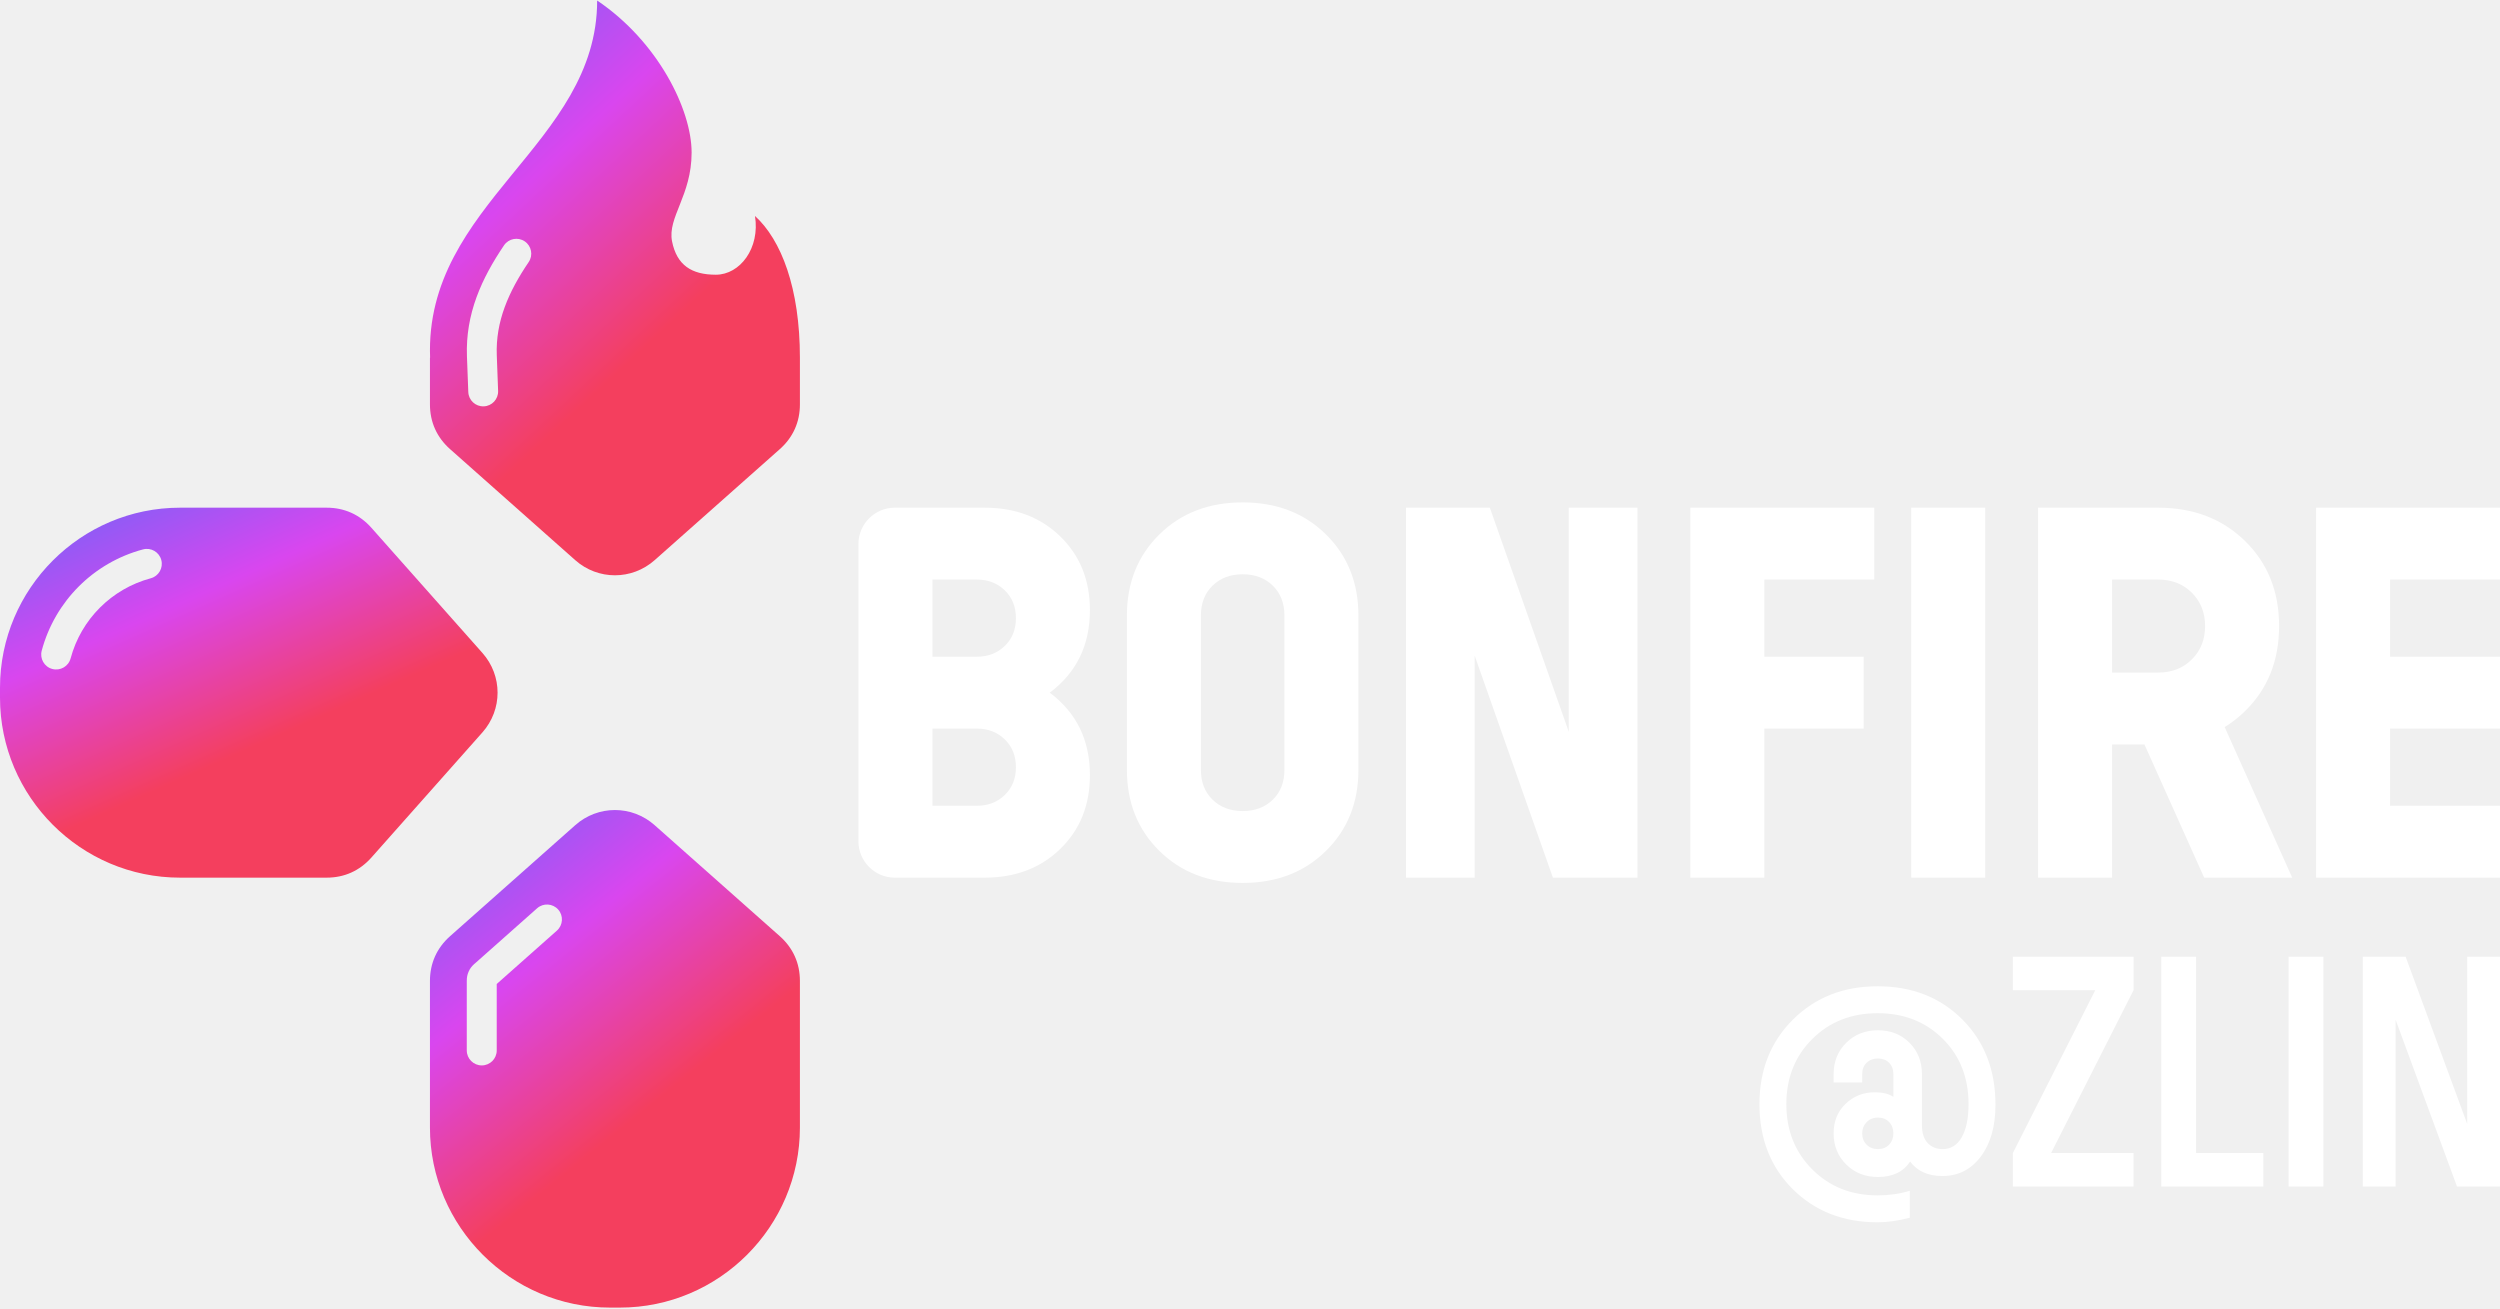
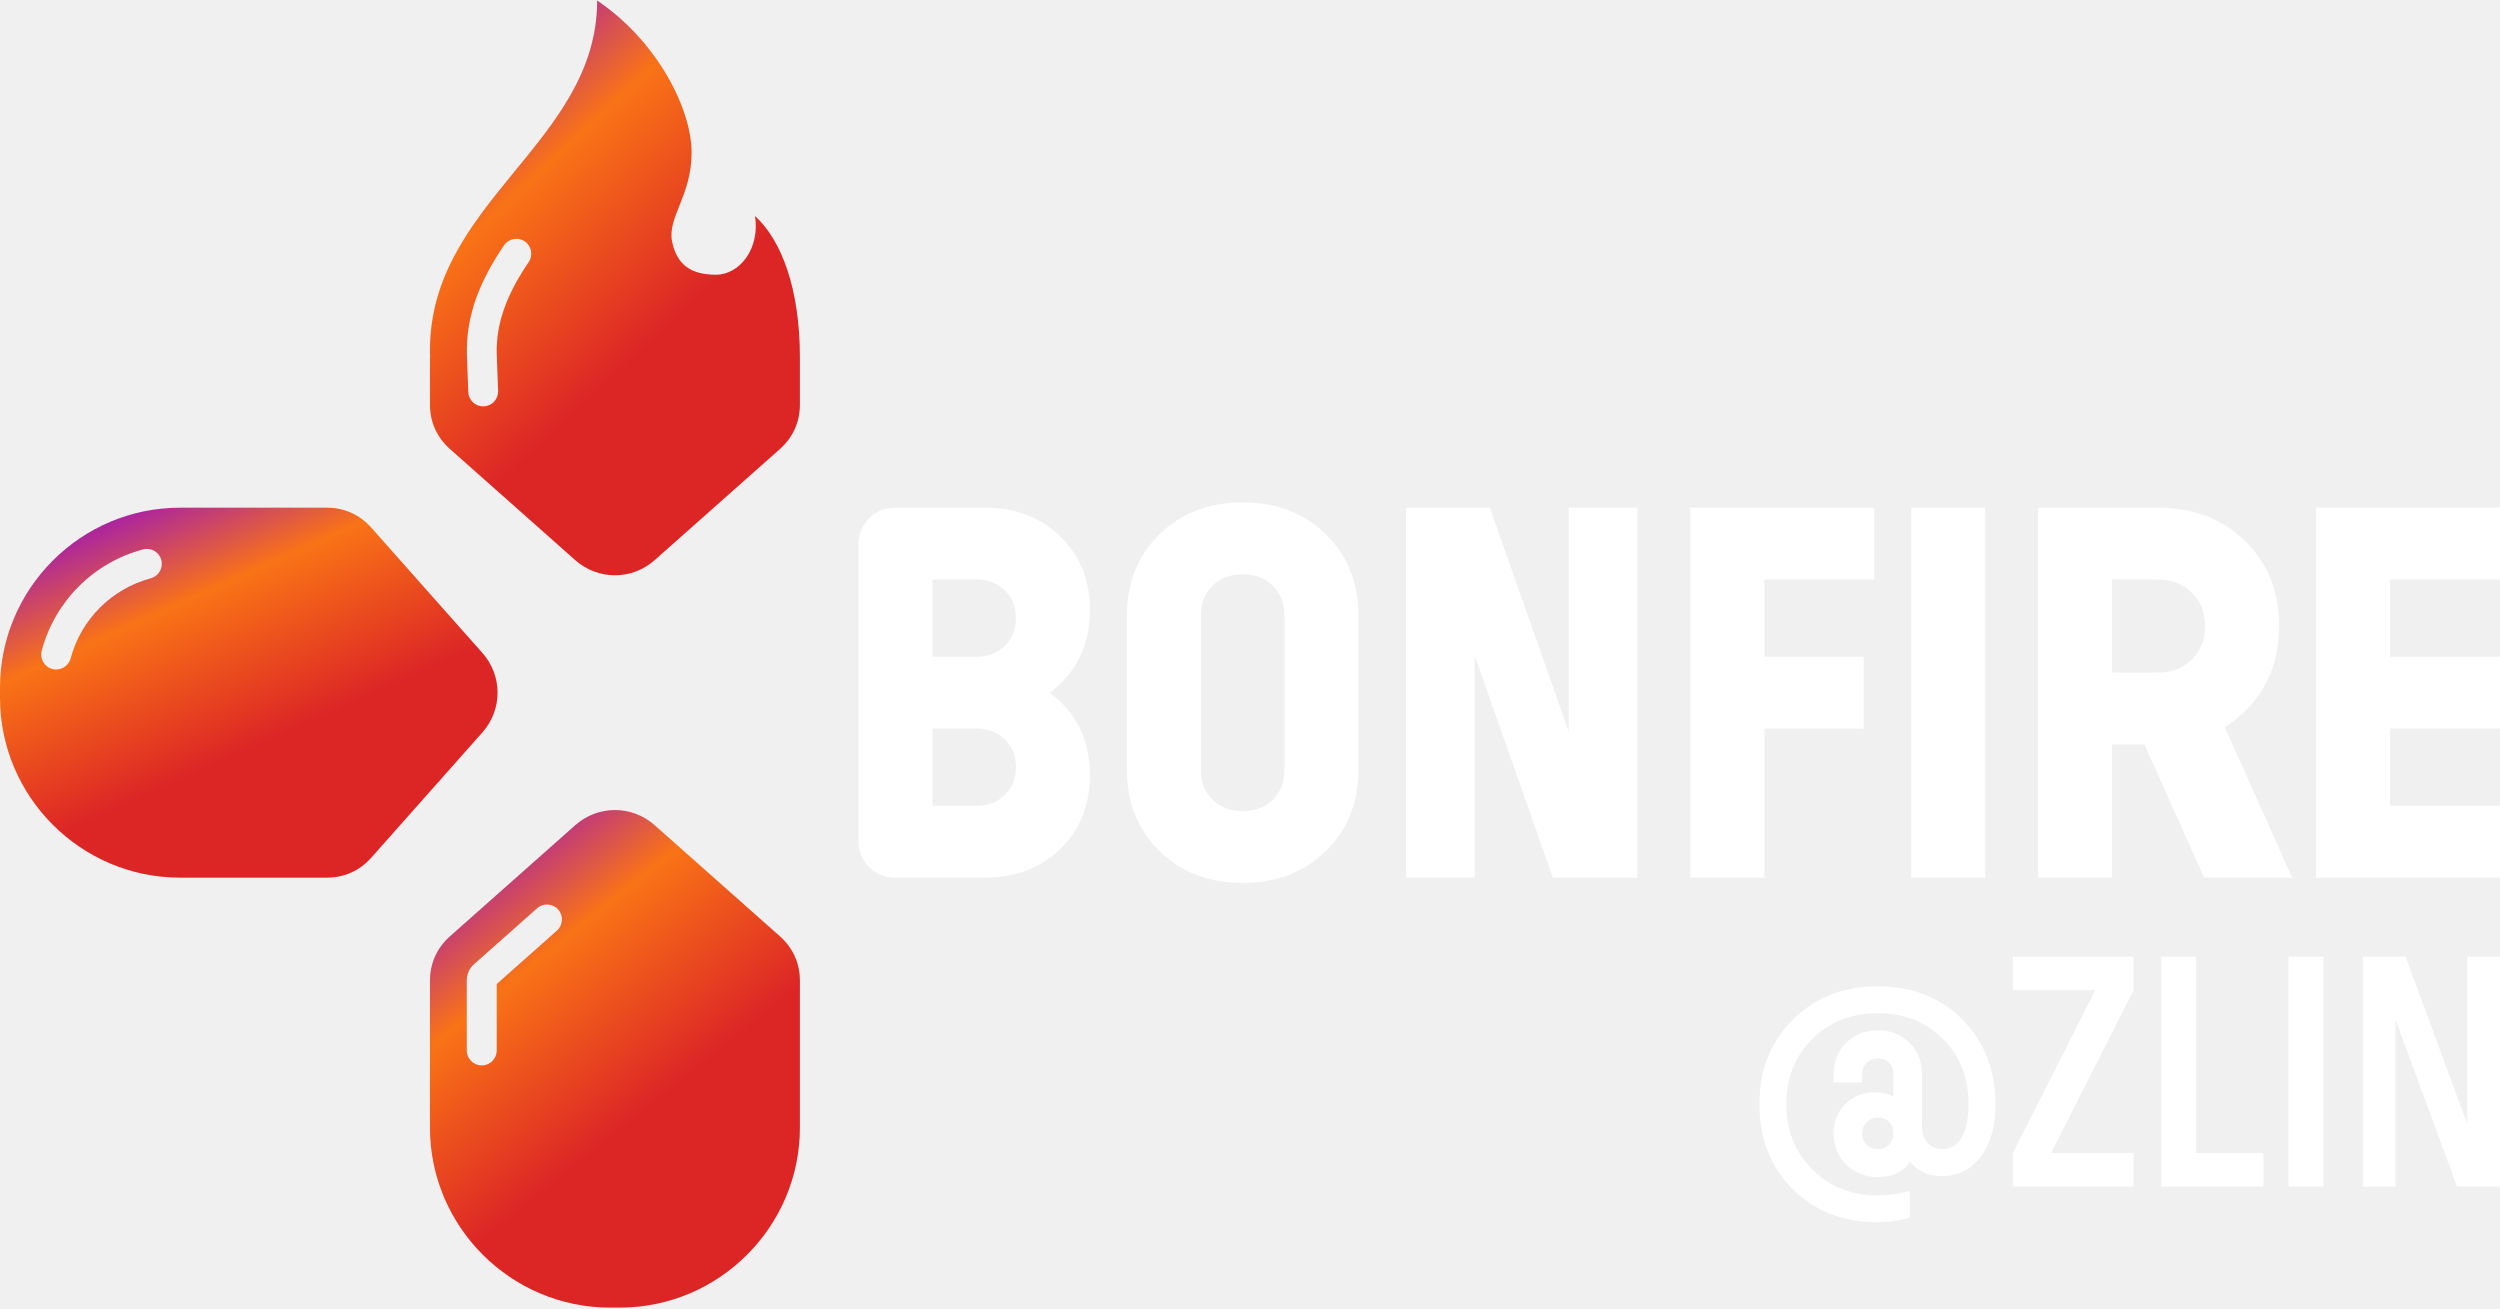
<svg xmlns="http://www.w3.org/2000/svg" xml:space="preserve" id="svg1744" width="1355" height="709" fill-rule="evenodd" clip-rule="evenodd" image-rendering="optimizeQuality" shape-rendering="geometricPrecision" text-rendering="geometricPrecision" version="1.1" viewBox="0 0 1354.87 708.37">
  <defs id="defs1717">
    <linearGradient id="brandGradient" x1="0" y1="0" x2="0.6" y2="1">
-       <stop offset="0%" stop-color="#8b5cf6" />
-       <stop offset="10%" stop-color="#8b5cf6" />
-       <stop offset="35%" stop-color="#d946ef" />
-       <stop offset="70%" stop-color="#f43f5e" />
-       <stop offset="100%" stop-color="#f43f5e" />
+       <stop offset="0%" stop-color="#a21caf" />
+       <stop offset="10%" stop-color="#a21caf" />
+       <stop offset="35%" stop-color="#f97316" />
+       <stop offset="70%" stop-color="#dc2626" />
+       <stop offset="100%" stop-color="#dc2626" />
    </linearGradient>
    <style id="style1715" type="text/css">
    .fil0{fill:#fff}
    .fil1{fill:url(#brandGradient)}
  </style>
  </defs>
  <g id="Vrstva_x0020_1">
    <g id="_1378763919632">
      <path id="path1720" d="M177.02 274.86c9.62 0 17.89 3.72 24.28 10.91l60.14 67.8c10.96 12.36 10.96 30.72 0 43.08l-60.14 67.79c-6.39 7.19-14.66 10.92-24.28 10.92H97.57C43.83 475.36 0 431.53 0 377.79v-5.36c0-53.74 43.83-97.57 97.57-97.57h79.45zm-99.53 22.61c4.33-1.16 8.77 1.41 9.92 5.73 1.16 4.33-1.41 8.77-5.73 9.92-10.58 2.84-20.02 8.4-27.52 15.9s-13.06 16.94-15.89 27.51c-1.16 4.33-5.6 6.89-9.92 5.74-4.33-1.15-6.89-5.6-5.74-9.92 3.59-13.41 10.62-25.34 20.08-34.8 9.46-9.46 21.4-16.49 34.8-20.08z" class="fil1" />
      <path id="path1722" d="M233.01 531.36c0-9.63 3.73-17.9 10.92-24.29l67.8-60.13c12.35-10.97 30.72-10.97 43.07 0l67.8 60.13c7.19 6.39 10.91 14.66 10.91 24.29v79.44c0 53.74-43.83 97.57-97.57 97.57h-5.35c-53.75 0-97.58-43.83-97.58-97.57v-79.44zm58.09-39.41c3.34-2.96 8.45-2.64 11.41.7 2.96 3.34 2.64 8.45-.7 11.41l-32.61 28.93v36.02c0 4.48-3.63 8.11-8.11 8.11-4.48 0-8.12-3.63-8.12-8.11v-37.65c0-1.9.26-3.43 1.03-5.14.76-1.71 1.74-2.93 3.17-4.2h.03l33.9-30.07z" class="fil1" />
      <path id="path1724" d="M433.51 218.86c0 9.62-3.72 17.9-10.91 24.28l-67.8 60.14c-12.36 10.96-30.72 10.96-43.07 0l-67.8-60.14c-7.19-6.38-10.92-14.66-10.92-24.28v-25.27h.08C229.95 109.81 323.63 78.17 323.63 0c32.99 22.25 51.19 59.14 51.19 82.42 0 23.27-13.17 35.14-10.61 48.07 2.56 12.93 10.6 18.11 23.73 18.11 13.12 0 24.03-14.37 21.22-31.84 14.24 12.94 24.35 39.13 24.35 76.83v25.27zm-160.36-86.18c2.5-3.69 7.53-4.66 11.22-2.16 3.69 2.51 4.66 7.53 2.15 11.22-5.39 7.96-9.94 16.04-13.02 24.49-3 8.2-4.62 16.79-4.27 26.02l.72 19.33c.16 4.46-3.33 8.21-7.8 8.36-4.46.16-8.2-3.33-8.36-7.79l-.73-19.33c-.42-11.48 1.55-22.07 5.22-32.1 3.58-9.79 8.76-19.02 14.87-28.04z" class="fil1" />
      <path id="polygon1726" d="M1255.2 475.36v-200.5h99.67v38.95h-59.57v41.82h59.57v38.95h-59.57v41.82h59.57v38.96z" class="fil0" />
      <path id="path1728" d="M1144.64 364.22h24.92c7.44 0 13.55-2.38 18.33-7.16 4.77-4.77 7.16-10.79 7.16-18.04 0-7.26-2.39-13.27-7.16-18.05-4.78-4.77-10.89-7.16-18.33-7.16h-24.92v50.41zm-40.1 111.14v-200.5h65.02c19.09 0 34.8 6.01 47.11 18.04 12.32 12.03 18.48 27.4 18.48 46.12 0 18.71-6.16 34.08-18.48 46.11-3.41 3.34-7.08 6.21-11.01 8.62l36.6 81.61h-47.71l-32.37-72.18h-17.54v72.18h-40.1z" class="fil0" />
      <path id="polygon1730" d="M1035.79 475.36v-200.5h40.1v200.5z" class="fil0" />
      <path id="polygon1732" d="M916.07 475.36v-200.5h99.68v38.95h-59.58v41.82h53.85v38.95h-53.85v80.78z" class="fil0" />
      <path id="polygon1734" d="M761.97 475.36v-200.5h45.45l42.77 121.44V274.86h37.23v200.5H841.6l-42.4-120.3v120.3z" class="fil0" />
      <path id="path1736" d="M657.14 433.11c4.2 4.1 9.64 6.16 16.32 6.16 6.69 0 12.13-2.06 16.33-6.16 4.2-4.11 6.3-9.5 6.3-16.18v-83.64c0-6.68-2.1-12.08-6.3-16.18-4.2-4.11-9.64-6.16-16.33-6.16-6.68 0-12.12 2.05-16.32 6.16-4.21 4.1-6.31 9.5-6.31 16.18v83.64c0 6.68 2.1 12.07 6.31 16.18zm61.43 27.78c-11.74 11.56-26.78 17.33-45.11 17.33s-33.37-5.77-45.11-17.33c-11.74-11.55-17.62-26.21-17.62-43.96v-83.64c0-17.76 5.88-32.41 17.62-43.97 11.74-11.55 26.78-17.33 45.11-17.33s33.37 5.78 45.11 17.33c11.75 11.56 17.62 26.21 17.62 43.97v83.64c0 17.75-5.87 32.41-17.62 43.96z" class="fil0" />
      <path id="path1738" d="M505.33 355.63h24.06c6.11 0 11.17-1.96 15.18-5.87 4.01-3.92 6.01-8.93 6.01-15.04 0-6.11-2-11.12-6.01-15.04-4.01-3.91-9.07-5.87-15.18-5.87h-24.06v41.82zm0 80.77h24.06c6.11 0 11.17-1.95 15.18-5.87 4.01-3.91 6.01-8.93 6.01-15.04 0-6.11-2-11.12-6.01-15.03-4.01-3.92-9.07-5.88-15.18-5.88h-24.06v41.82zm-40.1 19.27V294.54c0-10.84 8.84-19.68 19.68-19.68h48.77c16.62 0 30.27 5.2 40.96 15.61 10.7 10.41 16.04 23.72 16.04 39.96 0 18.9-7.25 33.79-21.76 44.68 14.51 10.88 21.76 25.78 21.76 44.68 0 16.23-5.34 29.55-16.04 39.96-10.69 10.4-24.34 15.61-40.96 15.61h-48.77c-10.84 0-19.68-8.85-19.68-19.69z" class="fil0" />
      <path id="path1740" fill="#fff" fill-rule="nonzero" d="M1017.75 637.59c-6.88 0-12.6-2.25-17.17-6.76-4.57-4.51-6.85-10.14-6.85-16.9 0-6.52 2.17-11.86 6.5-16.01 4.33-4.15 9.57-6.23 15.74-6.23 4.39 0 7.77.83 10.14 2.49v-12.27c0-2.61-.77-4.69-2.31-6.23s-3.56-2.31-6.05-2.31c-2.49 0-4.54.77-6.14 2.31-1.6 1.54-2.4 3.62-2.4 6.23v4.44h-15.48v-4.44c0-6.88 2.28-12.57 6.85-17.08 4.57-4.51 10.29-6.76 17.17-6.76 6.88 0 12.57 2.25 17.08 6.76 4.51 4.51 6.76 10.2 6.76 17.08v27.57c0 4.27 1.04 7.5 3.11 9.7 2.08 2.19 4.78 3.29 8.1 3.29 4.5 0 7.97-2.17 10.4-6.49 2.43-4.33 3.65-10.29 3.65-17.88 0-14.35-4.65-26.16-13.97-35.41-9.31-9.25-21.08-13.87-35.31-13.87-14.23 0-26.03 4.65-35.4 13.96-9.37 9.31-14.06 21.09-14.06 35.32s4.69 26.03 14.06 35.4c9.37 9.37 21.17 14.05 35.4 14.05 6.17 0 11.98-.83 17.44-2.49v14.59c-6.29 1.66-12.1 2.49-17.44 2.49-18.62 0-33.95-5.99-45.99-17.97-12.04-11.97-18.05-27.33-18.05-46.07 0-18.5 6.04-33.78 18.14-45.81 12.1-12.04 27.4-18.06 45.9-18.06 18.62 0 33.92 5.99 45.9 17.97 11.98 11.98 17.97 27.4 17.97 46.25 0 11.63-2.64 20.97-7.92 28.02-5.28 7.06-12.24 10.59-20.9 10.59-7.71 0-13.52-2.61-17.44-7.83-3.67 5.58-9.48 8.36-17.43 8.36zm-6.14-17.52c1.6 1.6 3.65 2.4 6.14 2.4 2.49 0 4.51-.8 6.05-2.4 1.54-1.6 2.31-3.65 2.31-6.14 0-2.49-.77-4.54-2.31-6.14-1.54-1.6-3.56-2.4-6.05-2.4-2.49 0-4.54.83-6.14 2.49-1.6 1.66-2.4 3.68-2.4 6.05 0 2.49.8 4.54 2.4 6.14zm79.26 22.68V624.6l44.65-88.24h-44.65v-18.14h65.44v18.06l-44.72 88.32h44.66v18.15h-65.38zm80.41 0V518.22h18.86V624.6h36.47v18.15h-55.33zm69.03 0V518.22h18.85v124.53h-18.85zm40.2 0V518.22h23.22l33.36 90.58v-90.58h17.78v124.53h-23.3l-33.27-90.37v90.37h-17.79z" />
    </g>
  </g>
</svg>
